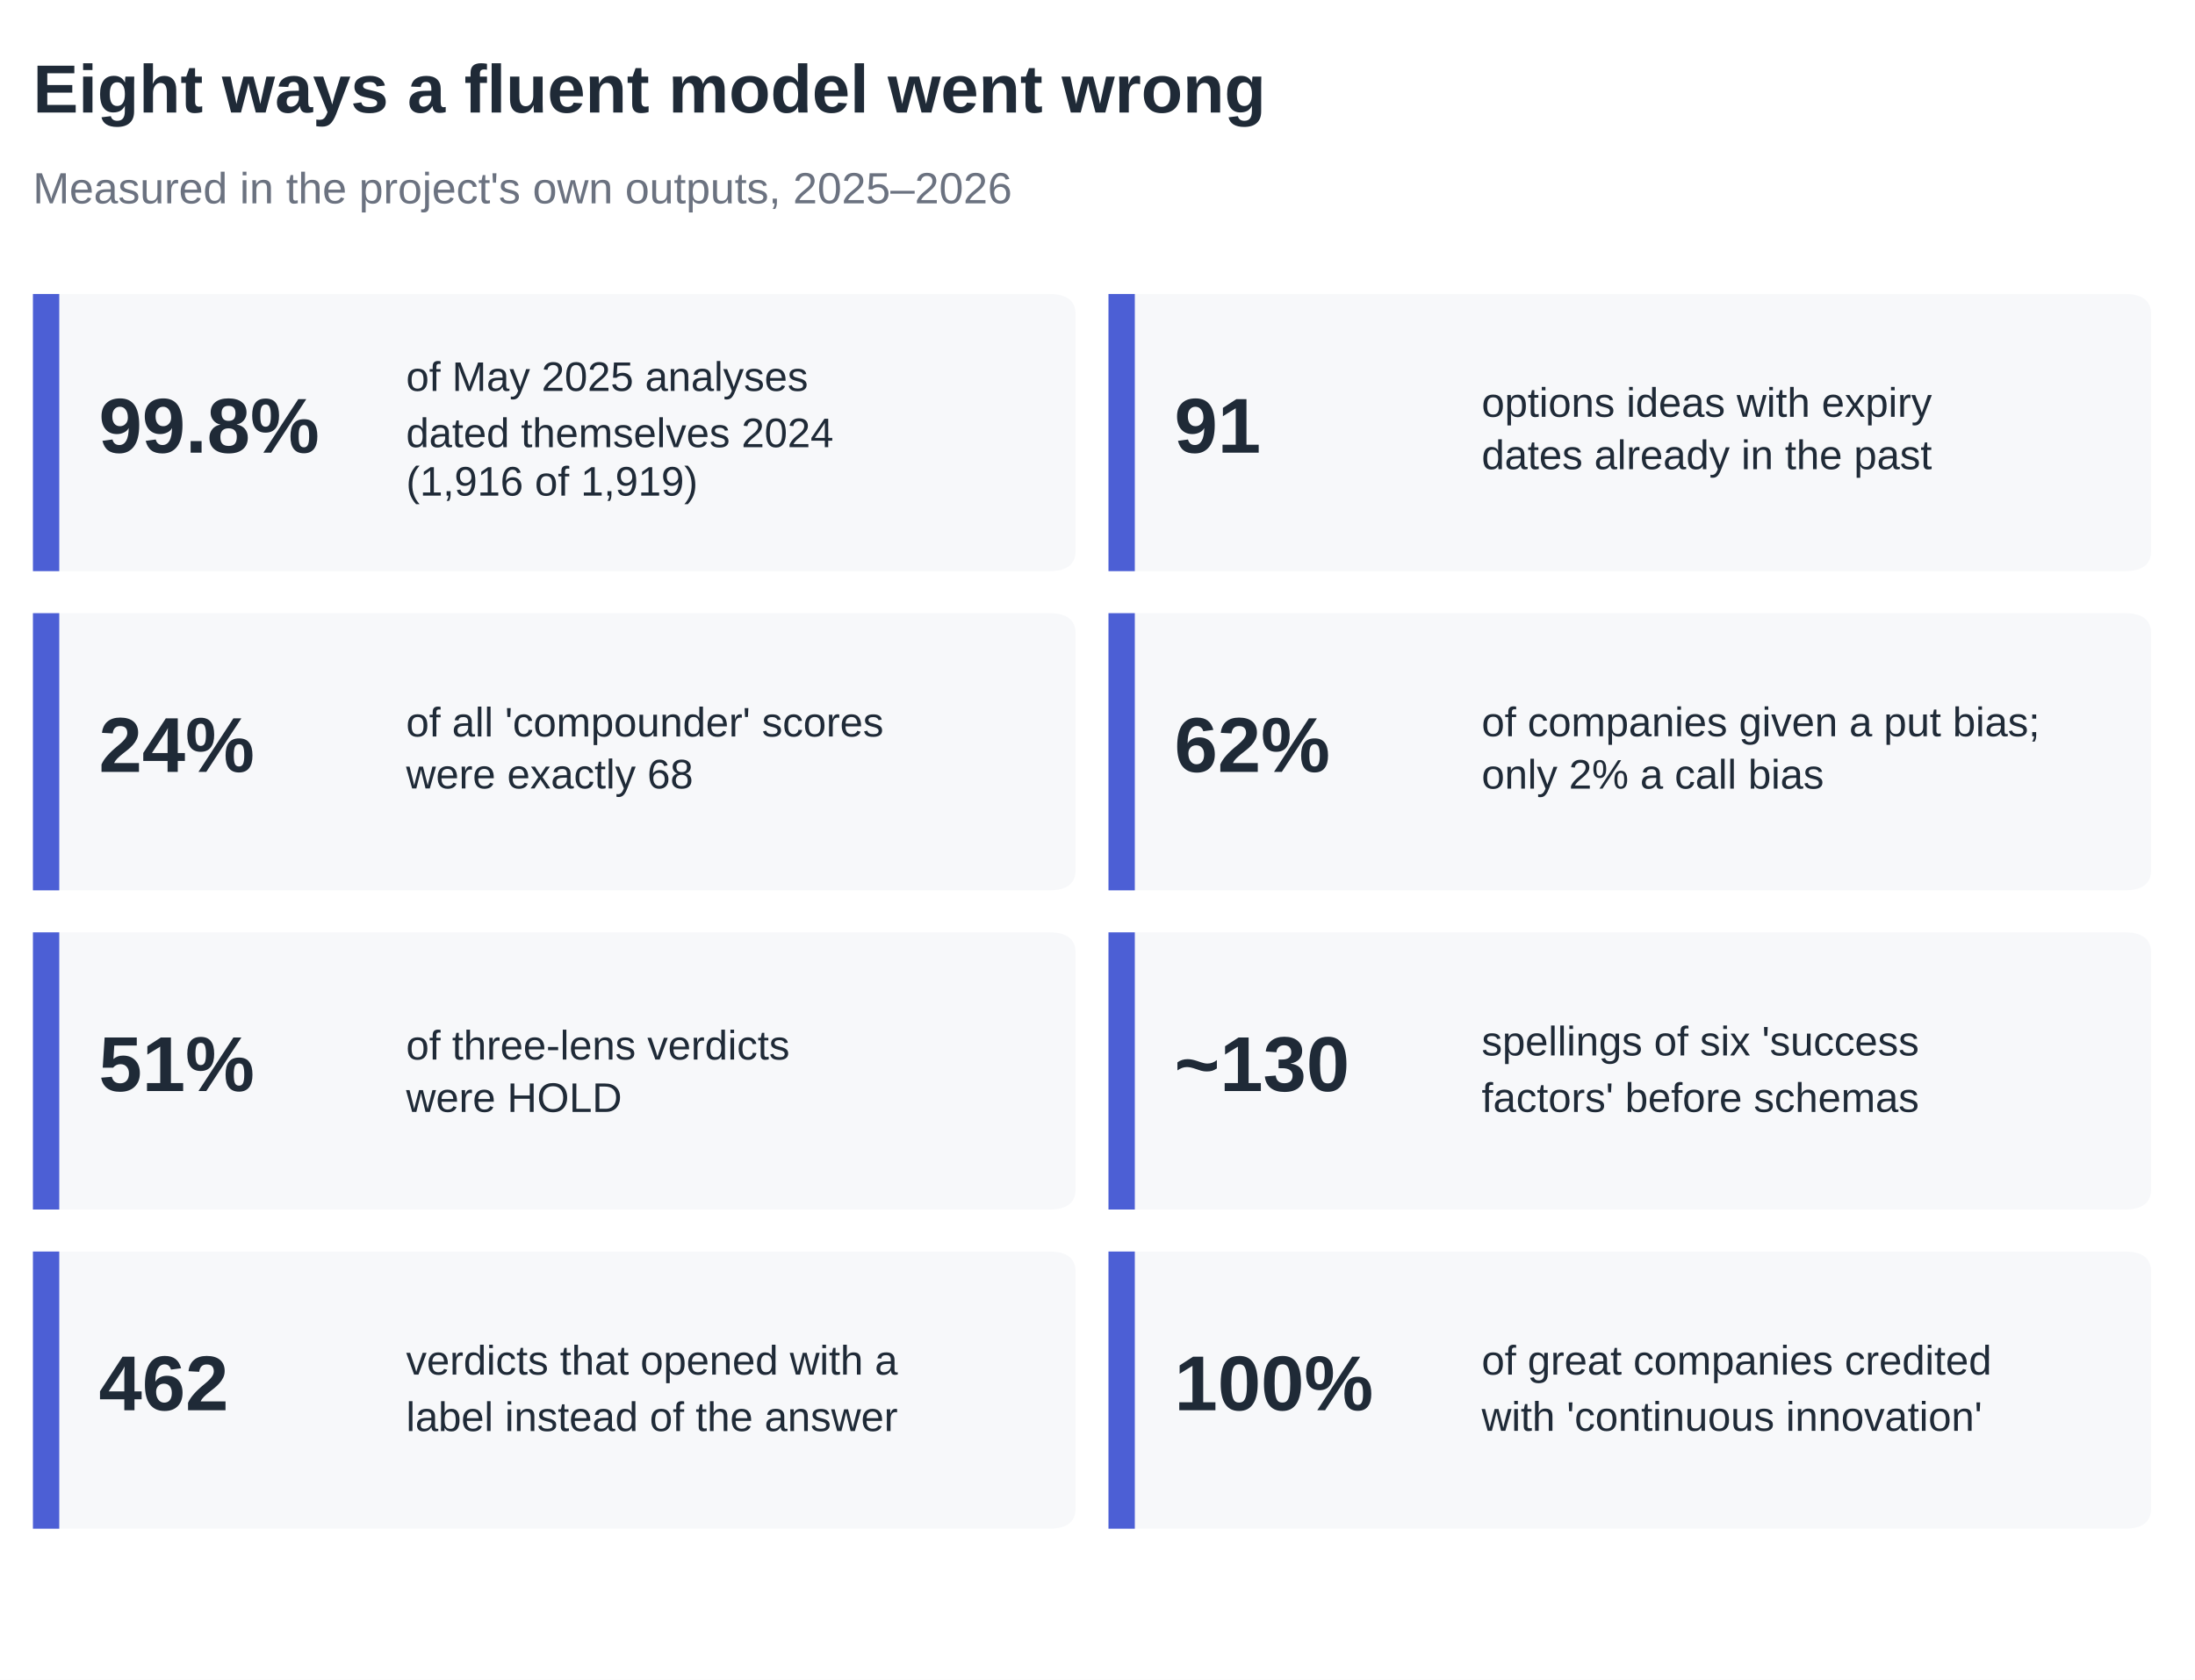
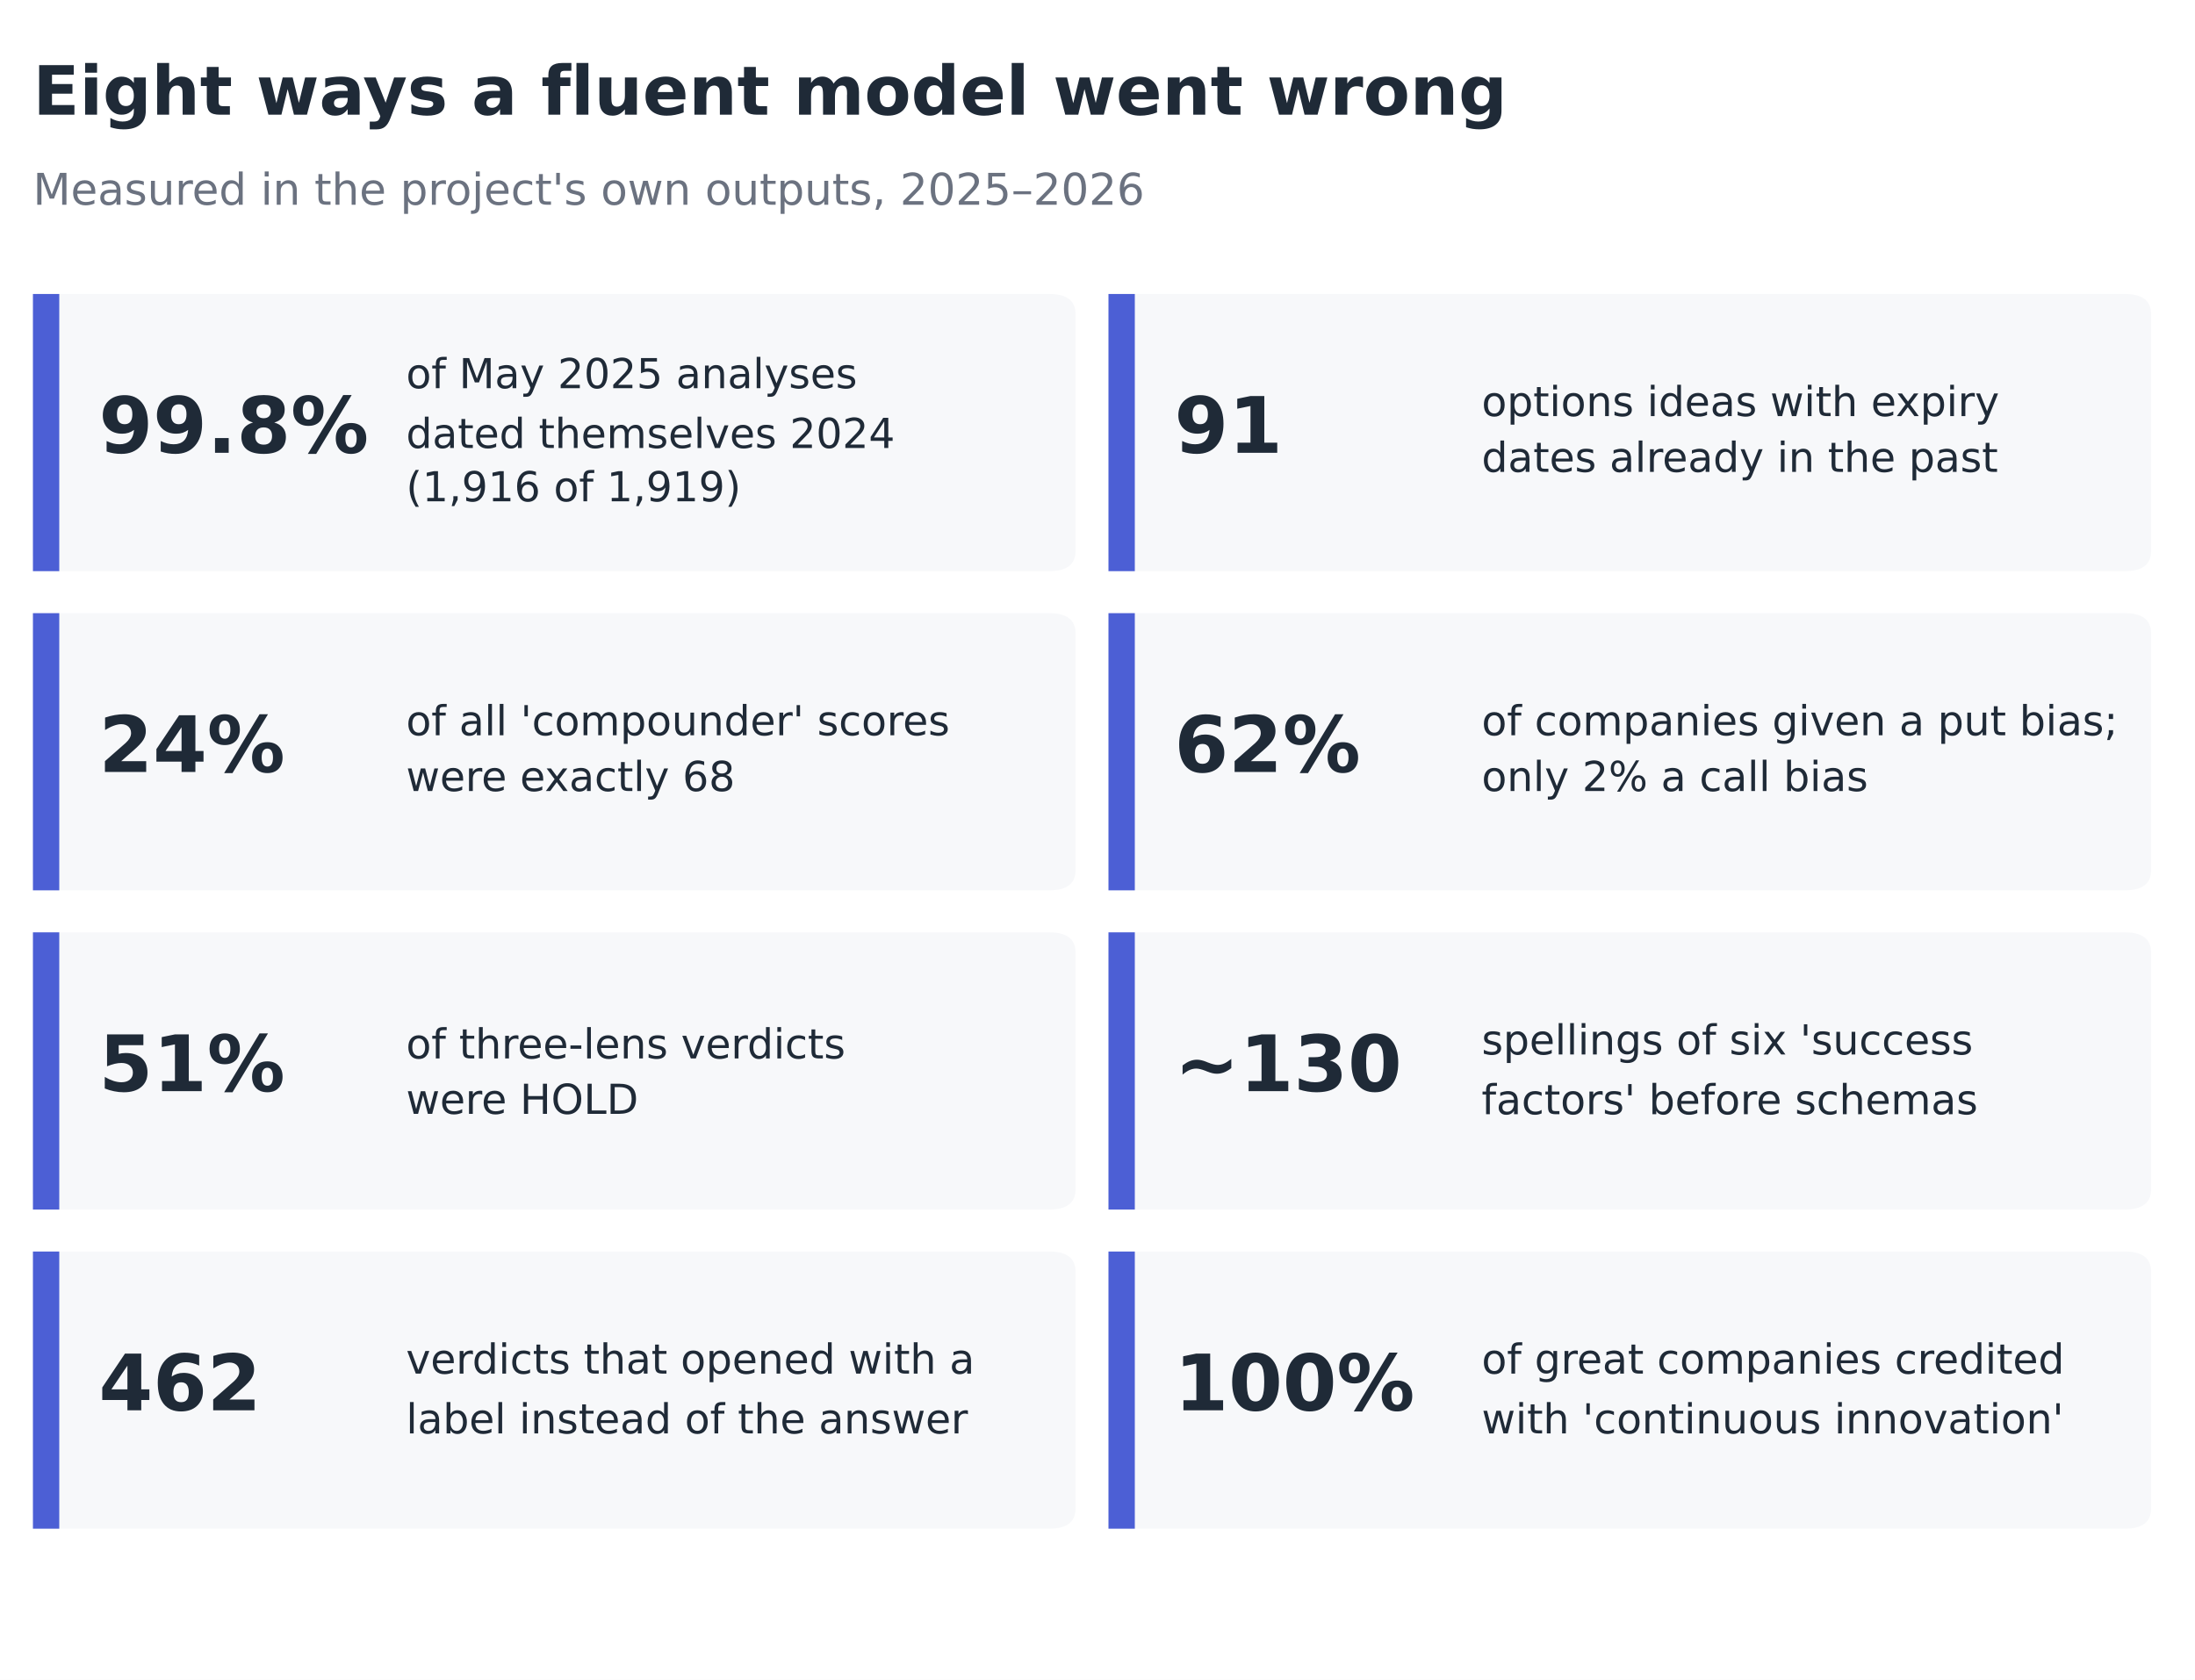
<svg xmlns="http://www.w3.org/2000/svg" width="451.44pt" height="345.6pt" viewBox="0 0 451.44 345.6" version="1.1">
  <defs>
    <style type="text/css">*{stroke-linejoin: round; stroke-linecap: butt}</style>
  </defs>
  <g id="figure_1">
    <g id="patch_1">
      <path d="M 0 345.6  L 451.44 345.6  L 451.44 0  L 0 0  z " style="fill: #ffffff" />
    </g>
    <g id="axes_1">
      <g id="patch_2">
        <path d="M 12.189 117.504  L 215.788 117.504  Q 221.206 117.504 221.206 113.357  L 221.206 64.627  Q 221.206 60.48 215.788 60.48  L 12.189 60.48  Q 6.772 60.48 6.772 64.627  L 6.772 113.357  Q 6.772 117.504 12.189 117.504  z " clip-path="url(#p0af8cdb692)" style="fill: #f7f8fa" />
      </g>
      <g id="patch_3">
        <path d="M 6.772 117.504  L 12.189 117.504  L 12.189 60.48  L 6.772 60.48  z " clip-path="url(#p0af8cdb692)" style="fill: #4c5fd5" />
      </g>
      <g id="patch_4">
        <path d="M 233.394 117.504  L 436.994 117.504  Q 442.411 117.504 442.411 113.357  L 442.411 64.627  Q 442.411 60.48 436.994 60.48  L 233.394 60.48  Q 227.977 60.48 227.977 64.627  L 227.977 113.357  Q 227.977 117.504 233.394 117.504  z " clip-path="url(#p0af8cdb692)" style="fill: #f7f8fa" />
      </g>
      <g id="patch_5">
        <path d="M 227.977 117.504  L 233.394 117.504  L 233.394 60.48  L 227.977 60.48  z " clip-path="url(#p0af8cdb692)" style="fill: #4c5fd5" />
      </g>
      <g id="patch_6">
        <path d="M 12.189 183.168  L 215.788 183.168  Q 221.206 183.168 221.206 179.021  L 221.206 130.291  Q 221.206 126.144 215.788 126.144  L 12.189 126.144  Q 6.772 126.144 6.772 130.291  L 6.772 179.021  Q 6.772 183.168 12.189 183.168  z " clip-path="url(#p0af8cdb692)" style="fill: #f7f8fa" />
      </g>
      <g id="patch_7">
        <path d="M 6.772 183.168  L 12.189 183.168  L 12.189 126.144  L 6.772 126.144  z " clip-path="url(#p0af8cdb692)" style="fill: #4c5fd5" />
      </g>
      <g id="patch_8">
        <path d="M 233.394 183.168  L 436.994 183.168  Q 442.411 183.168 442.411 179.021  L 442.411 130.291  Q 442.411 126.144 436.994 126.144  L 233.394 126.144  Q 227.977 126.144 227.977 130.291  L 227.977 179.021  Q 227.977 183.168 233.394 183.168  z " clip-path="url(#p0af8cdb692)" style="fill: #f7f8fa" />
      </g>
      <g id="patch_9">
        <path d="M 227.977 183.168  L 233.394 183.168  L 233.394 126.144  L 227.977 126.144  z " clip-path="url(#p0af8cdb692)" style="fill: #4c5fd5" />
      </g>
      <g id="patch_10">
        <path d="M 12.189 248.832  L 215.788 248.832  Q 221.206 248.832 221.206 244.685  L 221.206 195.955  Q 221.206 191.808 215.788 191.808  L 12.189 191.808  Q 6.772 191.808 6.772 195.955  L 6.772 244.685  Q 6.772 248.832 12.189 248.832  z " clip-path="url(#p0af8cdb692)" style="fill: #f7f8fa" />
      </g>
      <g id="patch_11">
        <path d="M 6.772 248.832  L 12.189 248.832  L 12.189 191.808  L 6.772 191.808  z " clip-path="url(#p0af8cdb692)" style="fill: #4c5fd5" />
      </g>
      <g id="patch_12">
        <path d="M 233.394 248.832  L 436.994 248.832  Q 442.411 248.832 442.411 244.685  L 442.411 195.955  Q 442.411 191.808 436.994 191.808  L 233.394 191.808  Q 227.977 191.808 227.977 195.955  L 227.977 244.685  Q 227.977 248.832 233.394 248.832  z " clip-path="url(#p0af8cdb692)" style="fill: #f7f8fa" />
      </g>
      <g id="patch_13">
        <path d="M 227.977 248.832  L 233.394 248.832  L 233.394 191.808  L 227.977 191.808  z " clip-path="url(#p0af8cdb692)" style="fill: #4c5fd5" />
      </g>
      <g id="patch_14">
        <path d="M 12.189 314.496  L 215.788 314.496  Q 221.206 314.496 221.206 310.349  L 221.206 261.619  Q 221.206 257.472 215.788 257.472  L 12.189 257.472  Q 6.772 257.472 6.772 261.619  L 6.772 310.349  Q 6.772 314.496 12.189 314.496  z " clip-path="url(#p0af8cdb692)" style="fill: #f7f8fa" />
      </g>
      <g id="patch_15">
        <path d="M 6.772 314.496  L 12.189 314.496  L 12.189 257.472  L 6.772 257.472  z " clip-path="url(#p0af8cdb692)" style="fill: #4c5fd5" />
      </g>
      <g id="patch_16">
        <path d="M 233.394 314.496  L 436.994 314.496  Q 442.411 314.496 442.411 310.349  L 442.411 261.619  Q 442.411 257.472 436.994 257.472  L 233.394 257.472  Q 227.977 257.472 227.977 261.619  L 227.977 310.349  Q 227.977 314.496 233.394 314.496  z " clip-path="url(#p0af8cdb692)" style="fill: #f7f8fa" />
      </g>
      <g id="patch_17">
        <path d="M 227.977 314.496  L 233.394 314.496  L 233.394 257.472  L 227.977 257.472  z " clip-path="url(#p0af8cdb692)" style="fill: #4c5fd5" />
      </g>
      <g id="text_1">
-         <text style="font-weight: 700; font-size: 14px; font-family: 'Arial', 'DejaVu Sans'; text-anchor: start; fill: #1f2a37" x="6.772" y="23.152" transform="rotate(-0 6.7716 23.15238)">Eight ways a fluent model went wrong</text>
+         <text style="font-weight: 700; font-size: 14px; font-family: 'DejaVu Sans'; text-anchor: start; fill: #1f2a37" x="6.772" y="23.598" transform="rotate(-0 6.7716 23.59781)">Eight ways a fluent model went wrong</text>
      </g>
      <g id="text_2">
-         <text style="font-size: 9px; font-family: 'Arial', 'DejaVu Sans'; text-anchor: start; fill: #6b7280" x="6.772" y="41.832" transform="rotate(-0 6.7716 41.83225)">Measured in the project's own outputs, 2025–2026</text>
+         <text style="font-size: 9px; font-family: 'DejaVu Sans'; text-anchor: start; fill: #6b7280" x="6.772" y="42.119" transform="rotate(-0 6.7716 42.11859)">Measured in the project's own outputs, 2025–2026</text>
      </g>
      <g id="text_3">
-         <text style="font-weight: 700; font-size: 16px; font-family: 'Arial', 'DejaVu Sans'; text-anchor: start; fill: #1f2a37" x="20.315" y="93.133" transform="rotate(-0 20.3148 93.13263)">99.8%</text>
+         <text style="font-weight: 700; font-size: 16px; font-family: 'DejaVu Sans'; text-anchor: start; fill: #1f2a37" x="20.315" y="93.148" transform="rotate(-0 20.3148 93.14825)">99.8%</text>
      </g>
      <g id="text_4">
-         <text style="font-size: 8.5px; font-family: 'Arial', 'DejaVu Sans'; fill: #1f2a37" transform="translate(83.5164 80.42236)">of May 2025 analyses</text>
-         <text style="font-size: 8.5px; font-family: 'Arial', 'DejaVu Sans'; fill: #1f2a37" transform="translate(83.5164 91.99489)">dated themselves 2024</text>
-         <text style="font-size: 8.5px; font-family: 'Arial', 'DejaVu Sans'; fill: #1f2a37" transform="translate(83.5164 101.9604)">(1,916 of 1,919)</text>
+         <text style="font-size: 8.5px; font-family: 'DejaVu Sans'; fill: #1f2a37" transform="translate(83.5164 79.86247)">of May 2025 analyses</text>
+         <text style="font-size: 8.5px; font-family: 'DejaVu Sans'; fill: #1f2a37" transform="translate(83.5164 92.16091)">dated themselves 2024</text>
+         <text style="font-size: 8.5px; font-family: 'DejaVu Sans'; fill: #1f2a37" transform="translate(83.5164 103.1359)">(1,916 of 1,919)</text>
      </g>
      <g id="text_5">
-         <text style="font-weight: 700; font-size: 16px; font-family: 'Arial', 'DejaVu Sans'; text-anchor: start; fill: #1f2a37" x="241.52" y="93.133" transform="rotate(-0 241.5204 93.13263)">91</text>
+         <text style="font-weight: 700; font-size: 16px; font-family: 'DejaVu Sans'; text-anchor: start; fill: #1f2a37" x="241.52" y="93.148" transform="rotate(-0 241.5204 93.14825)">91</text>
      </g>
      <g id="text_6">
-         <text style="font-size: 8.5px; font-family: 'Arial', 'DejaVu Sans'; fill: #1f2a37" transform="translate(304.722 85.75507)">options ideas with expiry</text>
-         <text style="font-size: 8.5px; font-family: 'Arial', 'DejaVu Sans'; fill: #1f2a37" transform="translate(304.722 96.52409)">dates already in the past</text>
+         <text style="font-size: 8.5px; font-family: 'DejaVu Sans'; fill: #1f2a37" transform="translate(304.722 85.59997)">options ideas with expiry</text>
+         <text style="font-size: 8.5px; font-family: 'DejaVu Sans'; fill: #1f2a37" transform="translate(304.722 97.07497)">dates already in the past</text>
      </g>
      <g id="text_7">
-         <text style="font-weight: 700; font-size: 16px; font-family: 'Arial', 'DejaVu Sans'; text-anchor: start; fill: #1f2a37" x="20.315" y="158.797" transform="rotate(-0 20.3148 158.7966)">24%</text>
+         <text style="font-weight: 700; font-size: 16px; font-family: 'DejaVu Sans'; text-anchor: start; fill: #1f2a37" x="20.315" y="158.812" transform="rotate(-0 20.3148 158.8123)">24%</text>
      </g>
      <g id="text_8">
-         <text style="font-size: 8.5px; font-family: 'Arial', 'DejaVu Sans'; fill: #1f2a37" transform="translate(83.5164 151.5207)">of all 'compounder' scores</text>
-         <text style="font-size: 8.5px; font-family: 'Arial', 'DejaVu Sans'; fill: #1f2a37" transform="translate(83.5164 162.2007)">were exactly 68</text>
+         <text style="font-size: 8.5px; font-family: 'DejaVu Sans'; fill: #1f2a37" transform="translate(83.5164 151.264)">of all 'compounder' scores</text>
+         <text style="font-size: 8.5px; font-family: 'DejaVu Sans'; fill: #1f2a37" transform="translate(83.5164 162.739)">were exactly 68</text>
      </g>
      <g id="text_9">
-         <text style="font-weight: 700; font-size: 16px; font-family: 'Arial', 'DejaVu Sans'; text-anchor: start; fill: #1f2a37" x="241.52" y="158.797" transform="rotate(-0 241.5204 158.7966)">62%</text>
+         <text style="font-weight: 700; font-size: 16px; font-family: 'DejaVu Sans'; text-anchor: start; fill: #1f2a37" x="241.52" y="158.812" transform="rotate(-0 241.5204 158.8123)">62%</text>
      </g>
      <g id="text_10">
-         <text style="font-size: 8.5px; font-family: 'Arial', 'DejaVu Sans'; fill: #1f2a37" transform="translate(304.722 151.4709)">of companies given a put bias;</text>
-         <text style="font-size: 8.5px; font-family: 'Arial', 'DejaVu Sans'; fill: #1f2a37" transform="translate(304.722 162.2399)">only 2% a call bias</text>
+         <text style="font-size: 8.5px; font-family: 'DejaVu Sans'; fill: #1f2a37" transform="translate(304.722 151.264)">of companies given a put bias;</text>
+         <text style="font-size: 8.5px; font-family: 'DejaVu Sans'; fill: #1f2a37" transform="translate(304.722 162.739)">only 2% a call bias</text>
      </g>
      <g id="text_11">
-         <text style="font-weight: 700; font-size: 16px; font-family: 'Arial', 'DejaVu Sans'; text-anchor: start; fill: #1f2a37" x="20.315" y="224.461" transform="rotate(-0 20.3148 224.4606)">51%</text>
+         <text style="font-weight: 700; font-size: 16px; font-family: 'DejaVu Sans'; text-anchor: start; fill: #1f2a37" x="20.315" y="224.476" transform="rotate(-0 20.3148 224.4762)">51%</text>
      </g>
      <g id="text_12">
-         <text style="font-size: 8.5px; font-family: 'Arial', 'DejaVu Sans'; fill: #1f2a37" transform="translate(83.5164 217.9796)">of three-lens verdicts</text>
-         <text style="font-size: 8.5px; font-family: 'Arial', 'DejaVu Sans'; fill: #1f2a37" transform="translate(83.5164 228.7492)">were HOLD</text>
+         <text style="font-size: 8.5px; font-family: 'DejaVu Sans'; fill: #1f2a37" transform="translate(83.5164 217.7514)">of three-lens verdicts</text>
+         <text style="font-size: 8.5px; font-family: 'DejaVu Sans'; fill: #1f2a37" transform="translate(83.5164 229.1514)">were HOLD</text>
      </g>
      <g id="text_13">
-         <text style="font-weight: 700; font-size: 16px; font-family: 'Arial', 'DejaVu Sans'; text-anchor: start; fill: #1f2a37" x="241.52" y="224.461" transform="rotate(-0 241.5204 224.4606)">~130</text>
+         <text style="font-weight: 700; font-size: 16px; font-family: 'DejaVu Sans'; text-anchor: start; fill: #1f2a37" x="241.52" y="224.476" transform="rotate(-0 241.5204 224.4762)">~130</text>
      </g>
      <g id="text_14">
-         <text style="font-size: 8.5px; font-family: 'Arial', 'DejaVu Sans'; fill: #1f2a37" transform="translate(304.722 217.1349)">spellings of six 'success</text>
-         <text style="font-size: 8.5px; font-family: 'Arial', 'DejaVu Sans'; fill: #1f2a37" transform="translate(304.722 228.7486)">factors' before schemas</text>
+         <text style="font-size: 8.5px; font-family: 'DejaVu Sans'; fill: #1f2a37" transform="translate(304.722 216.928)">spellings of six 'success</text>
+         <text style="font-size: 8.5px; font-family: 'DejaVu Sans'; fill: #1f2a37" transform="translate(304.722 229.2264)">factors' before schemas</text>
      </g>
      <g id="text_15">
-         <text style="font-weight: 700; font-size: 16px; font-family: 'Arial', 'DejaVu Sans'; text-anchor: start; fill: #1f2a37" x="20.315" y="290.125" transform="rotate(-0 20.3148 290.1246)">462</text>
+         <text style="font-weight: 700; font-size: 16px; font-family: 'DejaVu Sans'; text-anchor: start; fill: #1f2a37" x="20.315" y="290.14" transform="rotate(-0 20.3148 290.1402)">462</text>
      </g>
      <g id="text_16">
-         <text style="font-size: 8.5px; font-family: 'Arial', 'DejaVu Sans'; fill: #1f2a37" transform="translate(83.5164 282.7969)">verdicts that opened with a</text>
-         <text style="font-size: 8.5px; font-family: 'Arial', 'DejaVu Sans'; fill: #1f2a37" transform="translate(83.5164 294.4126)">label instead of the answer</text>
+         <text style="font-size: 8.5px; font-family: 'DejaVu Sans'; fill: #1f2a37" transform="translate(83.5164 282.592)">verdicts that opened with a</text>
+         <text style="font-size: 8.5px; font-family: 'DejaVu Sans'; fill: #1f2a37" transform="translate(83.5164 294.8904)">label instead of the answer</text>
      </g>
      <g id="text_17">
-         <text style="font-weight: 700; font-size: 16px; font-family: 'Arial', 'DejaVu Sans'; text-anchor: start; fill: #1f2a37" x="241.52" y="290.125" transform="rotate(-0 241.5204 290.1246)">100%</text>
+         <text style="font-weight: 700; font-size: 16px; font-family: 'DejaVu Sans'; text-anchor: start; fill: #1f2a37" x="241.52" y="290.14" transform="rotate(-0 241.5204 290.1402)">100%</text>
      </g>
      <g id="text_18">
-         <text style="font-size: 8.5px; font-family: 'Arial', 'DejaVu Sans'; fill: #1f2a37" transform="translate(304.722 282.7989)">of great companies credited</text>
-         <text style="font-size: 8.5px; font-family: 'Arial', 'DejaVu Sans'; fill: #1f2a37" transform="translate(304.722 294.3608)">with 'continuous innovation'</text>
+         <text style="font-size: 8.5px; font-family: 'DejaVu Sans'; fill: #1f2a37" transform="translate(304.722 282.592)">of great companies credited</text>
+         <text style="font-size: 8.5px; font-family: 'DejaVu Sans'; fill: #1f2a37" transform="translate(304.722 294.8904)">with 'continuous innovation'</text>
      </g>
    </g>
  </g>
  <defs>
    <clipPath id="p0af8cdb692">
      <rect x="0" y="0" width="451.44" height="345.6" />
    </clipPath>
  </defs>
</svg>
